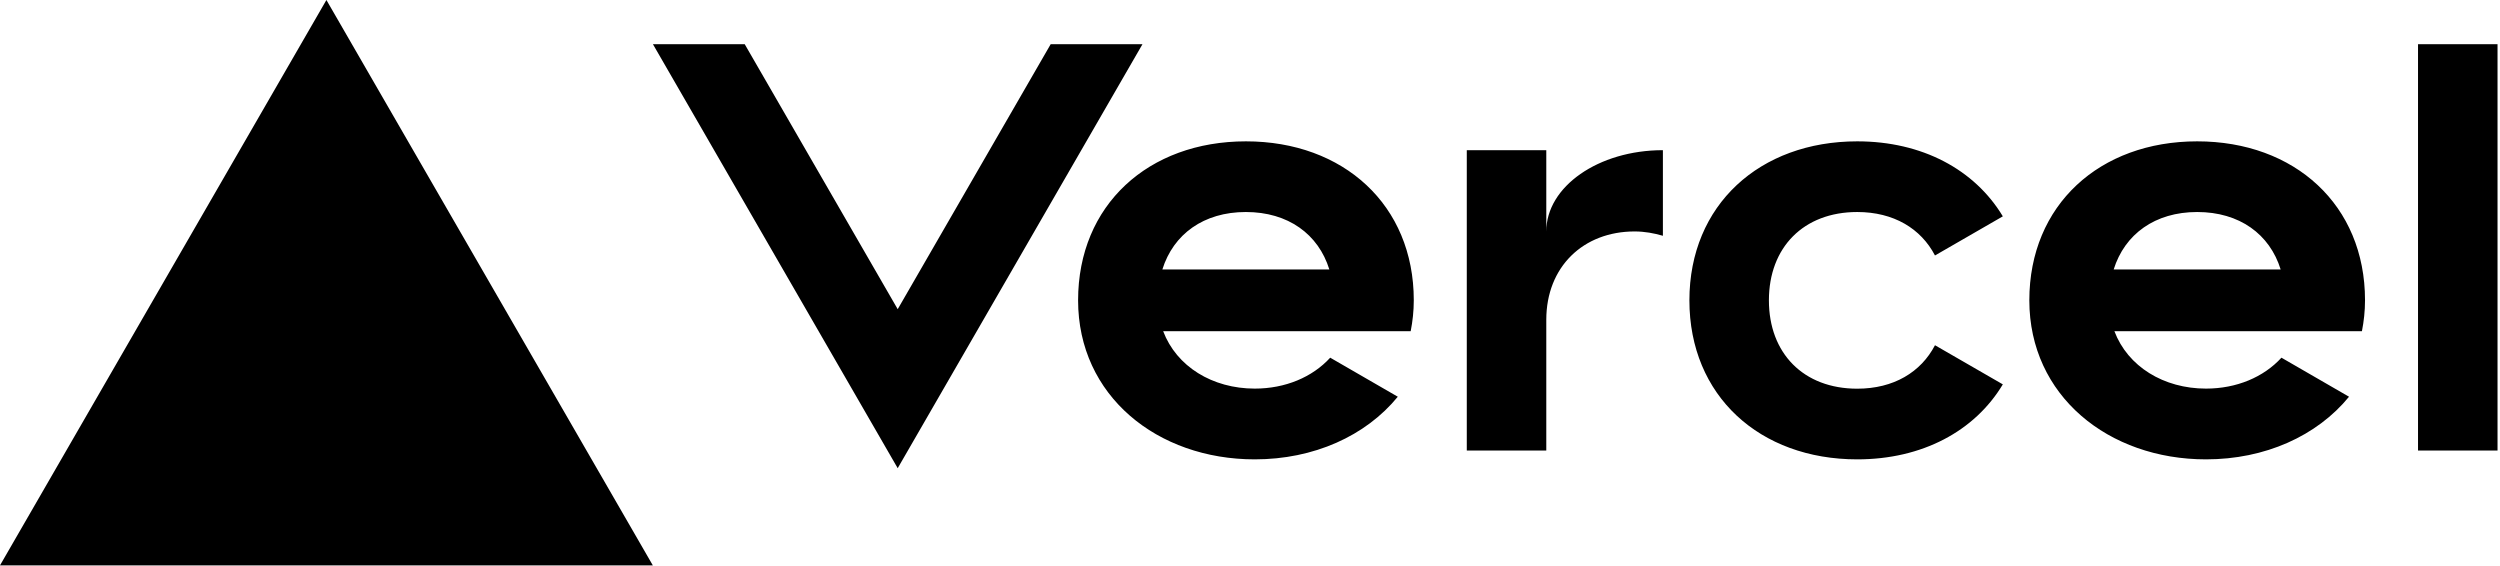
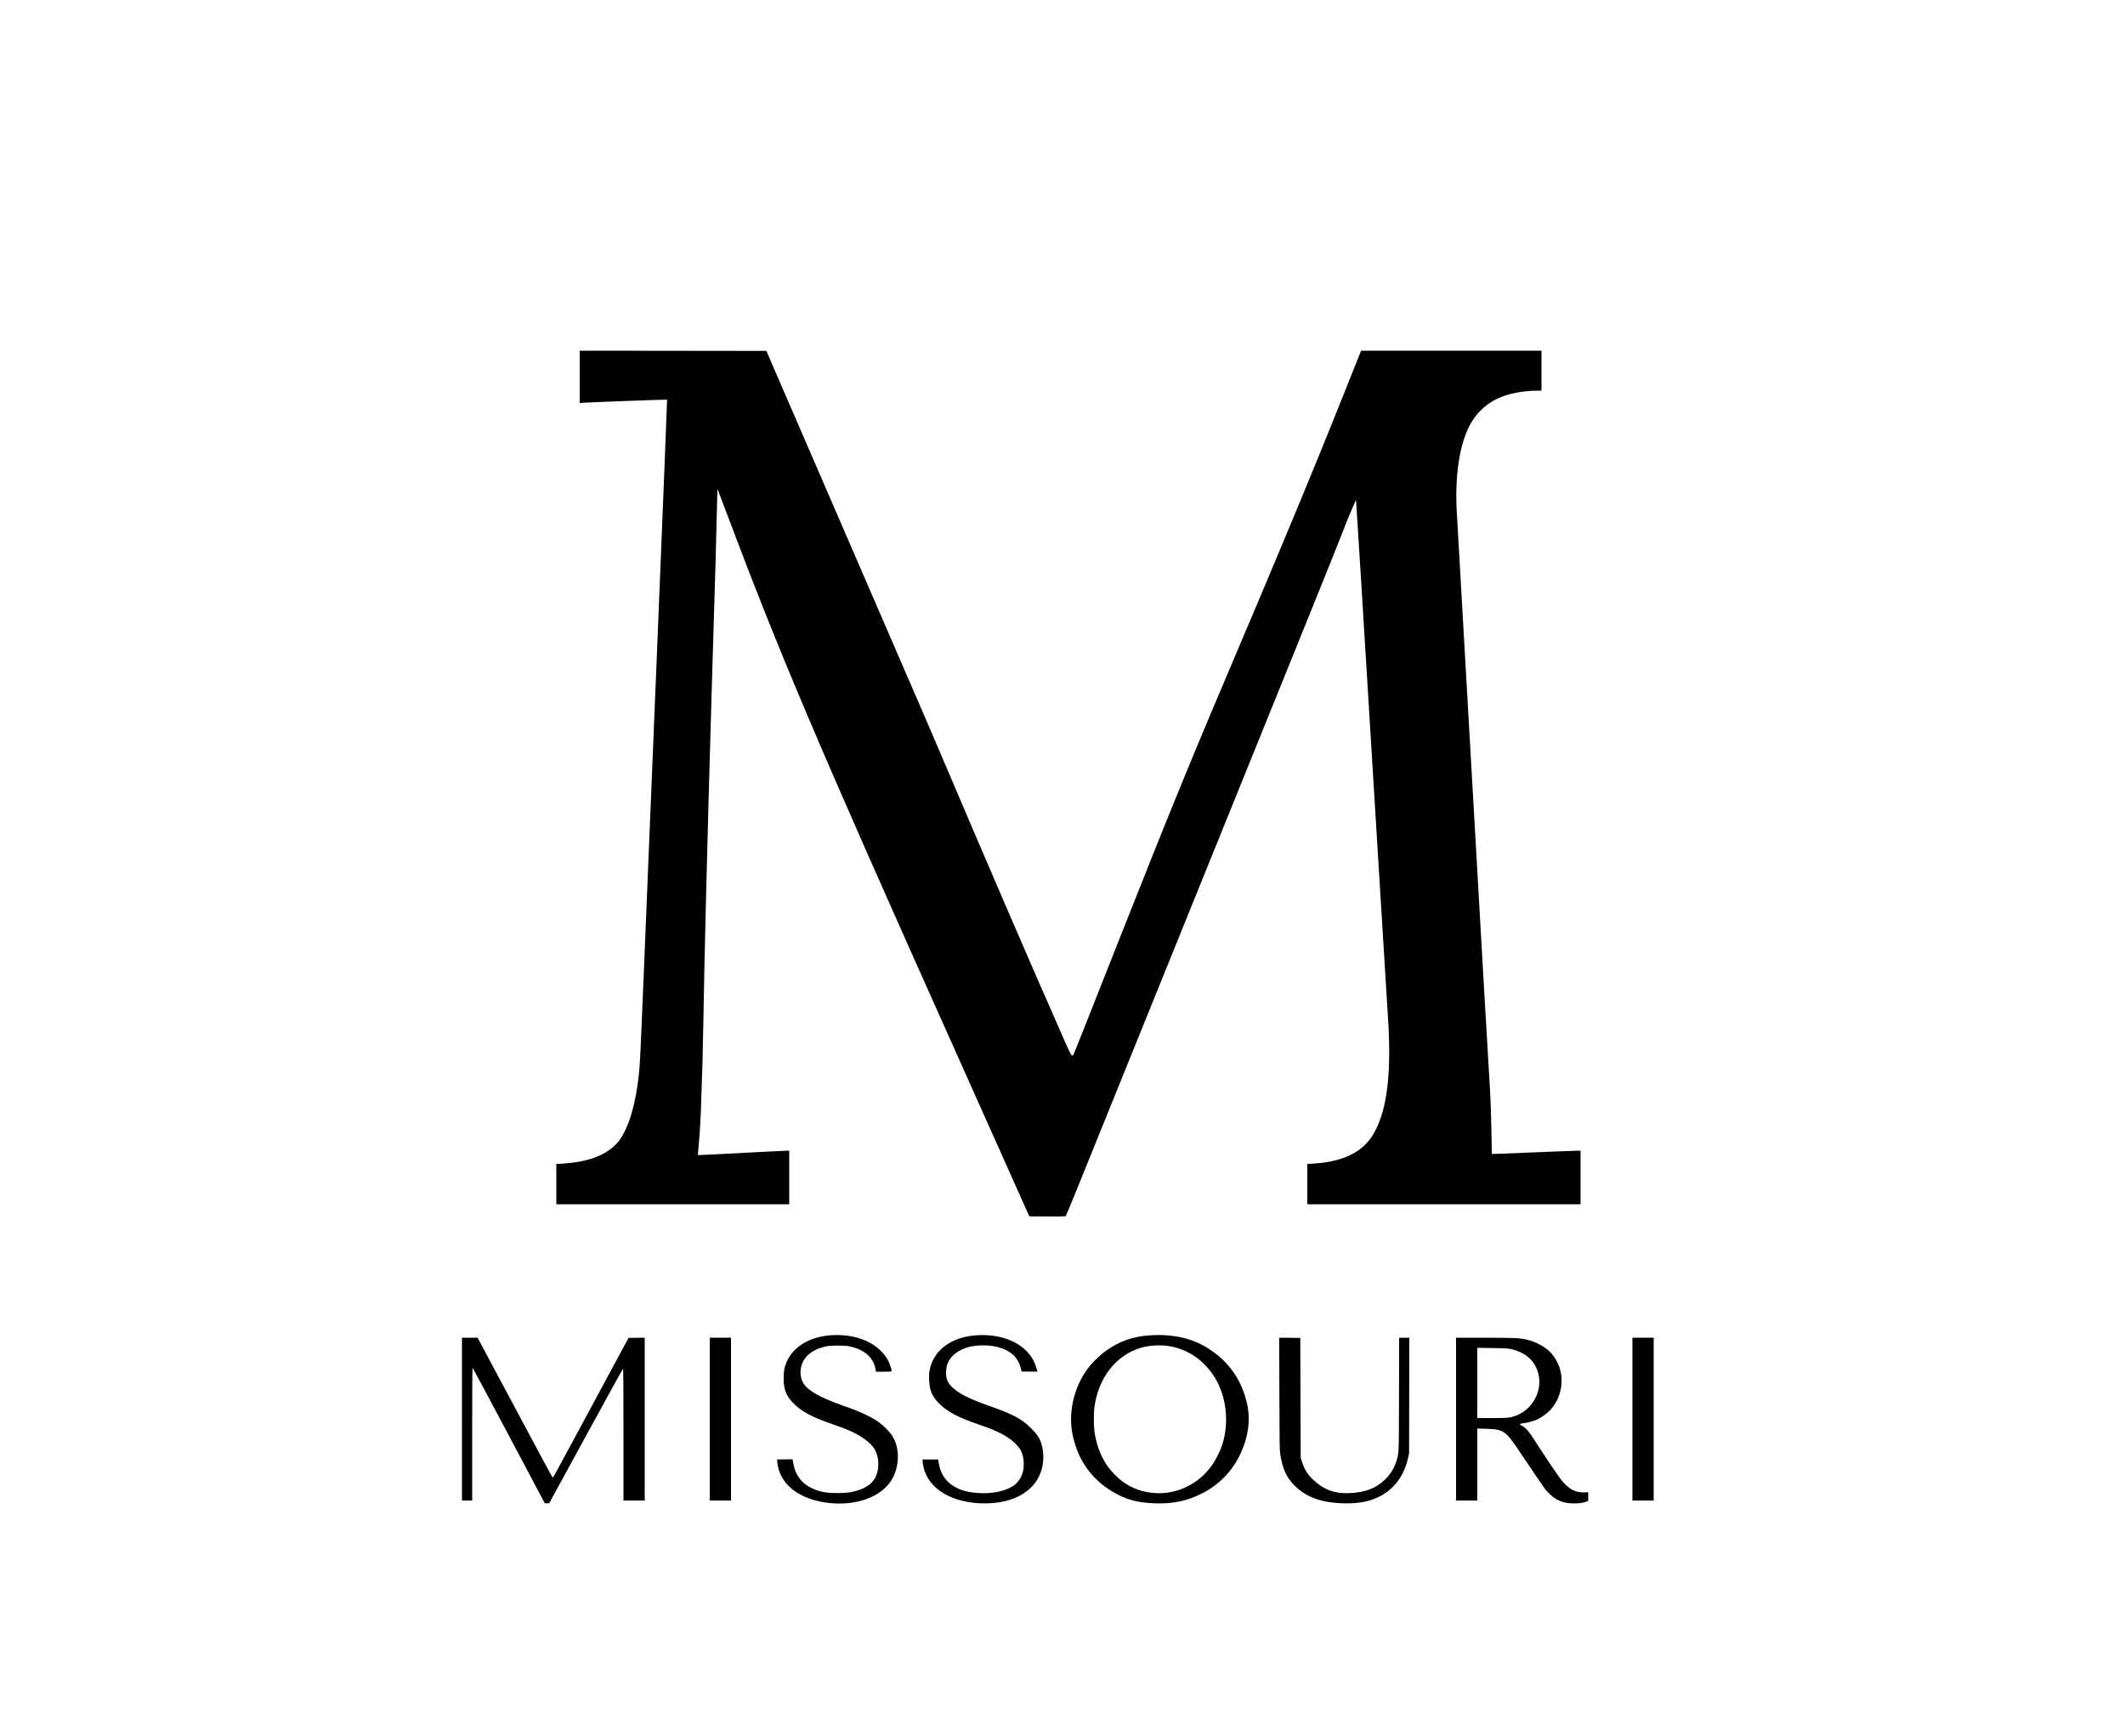
- <svg xmlns="http://www.w3.org/2000/svg" width="283" height="64" viewBox="0 0 283 64" fill="none">
-   <path d="M141.04 16c-11.04 0-19 7.2-19 18s8.96 18 20 18c6.67 0 12.55-2.64 16.19-7.09l-7.65-4.42c-2.02 2.21-5.09 3.5-8.54 3.5-4.79 0-8.86-2.5-10.37-6.5h28.02c.22-1.12.35-2.28.35-3.5 0-10.79-7.96-17.99-19-17.99zm-9.46 14.5c1.25-3.99 4.67-6.5 9.45-6.5 4.79 0 8.21 2.51 9.45 6.5h-18.9zM248.72 16c-11.04 0-19 7.2-19 18s8.96 18 20 18c6.67 0 12.55-2.64 16.19-7.09l-7.65-4.42c-2.02 2.21-5.09 3.5-8.54 3.5-4.79 0-8.86-2.5-10.37-6.5h28.02c.22-1.12.35-2.28.35-3.5 0-10.79-7.96-17.99-19-17.99zm-9.45 14.5c1.25-3.99 4.67-6.5 9.45-6.5 4.79 0 8.21 2.51 9.45 6.5h-18.9zM200.24 34c0 6 3.92 10 10 10 4.12 0 7.21-1.87 8.8-4.92l7.68 4.43c-3.18 5.3-9.14 8.49-16.48 8.49-11.05 0-19-7.2-19-18s7.96-18 19-18c7.34 0 13.29 3.19 16.48 8.49l-7.68 4.43c-1.59-3.05-4.68-4.92-8.8-4.92-6.07 0-10 4-10 10zm82.48-29v46h-9V5h9zM36.95 0L73.9 64H0L36.95 0zm92.38 5l-27.71 48L73.91 5H84.3l17.32 30 17.32-30h10.39zm58.91 12v9.69c-1-.29-2.06-.49-3.2-.49-5.81 0-10 4-10 10V51h-9V17h9v9.2c0-5.08 5.91-9.2 13.2-9.2z" fill="#000" />
+ <svg xmlns="http://www.w3.org/2000/svg" version="1.0" width="5000pt" height="4084pt" viewBox="0 0 5000 4084" preserveAspectRatio="xMidYMid meet">
+   <g transform="translate(0,4084) scale(0.1,-0.1)" fill="#000000" stroke="none">
+     <path d="M13640 31974 l0 -616 68 6 c131 11 1981 80 1988 74 3 -4 -98 -2539 -225 -5635 -128 -3095 -270 -6555 -316 -7688 -86 -2099 -95 -2281 -121 -2535 -72 -706 -237 -1263 -463 -1569 -188 -253 -529 -431 -971 -505 -111 -19 -381 -46 -457 -46 l-53 0 0 -475 0 -475 2740 0 2740 0 0 630 0 630 -42 0 c-24 0 -218 -9 -433 -20 -1242 -66 -1670 -87 -1673 -85 -2 2 6 104 17 227 33 354 50 676 66 1213 9 275 20 624 25 775 5 151 14 574 20 940 24 1485 91 4163 185 7400 35 1198 93 3143 105 3510 5 168 14 521 20 785 5 264 13 558 16 653 l6 173 193 -513 c1257 -3346 2175 -5507 5265 -12403 296 -660 804 -1796 1130 -2525 326 -729 628 -1404 671 -1500 l78 -175 423 -2 c233 -2 428 1 433 5 6 4 131 304 277 667 239 590 688 1700 2081 5140 234 578 689 1703 1012 2500 820 2025 1290 3187 2247 5550 457 1128 870 2156 918 2285 49 129 116 298 150 375 34 77 80 184 103 237 22 54 42 96 44 94 3 -3 132 -2090 558 -9041 96 -1573 184 -2997 195 -3165 80 -1246 -16 -2086 -300 -2628 -76 -145 -137 -230 -235 -327 -269 -270 -682 -419 -1247 -451 l-118 -7 0 -473 0 -474 3215 0 3215 0 0 630 0 630 -60 0 c-53 0 -1040 -39 -1774 -70 -137 -6 -250 -9 -252 -8 -1 2 -5 167 -9 368 -8 511 -23 959 -40 1205 -8 116 -71 1189 -140 2385 -402 6995 -626 10921 -640 11187 -41 812 63 1512 291 1967 197 391 527 652 969 766 202 52 426 80 641 80 l94 0 0 470 0 470 -2122 0 -2123 -1 -348 -872 c-360 -902 -429 -1073 -812 -2007 -420 -1025 -1052 -2535 -1580 -3775 -1238 -2908 -1727 -4101 -2949 -7192 -836 -2116 -1066 -2695 -1078 -2716 -6 -12 -18 -17 -34 -15 -23 3 -43 43 -215 433 -712 1610 -1843 4230 -2869 6645 -111 261 -243 572 -295 690 -230 530 -3601 8314 -3733 8620 l-79 185 -2197 3 -2196 2 0 -616z" />
+     <path d="M19557 9428 c-589 -39 -1011 -348 -1104 -807 -9 -46 -15 -129 -15 -211 0 -245 59 -402 211 -562 197 -209 436 -339 941 -513 474 -163 709 -287 890 -466 60 -60 87 -96 119 -160 103 -211 89 -498 -36 -681 -95 -142 -273 -238 -537 -290 -145 -29 -465 -31 -620 -4 -265 45 -488 171 -605 341 -79 114 -117 216 -146 398 l-6 37 -182 -2 -182 -3 3 -55 c2 -30 10 -83 18 -117 103 -458 533 -768 1174 -848 684 -84 1303 155 1528 590 177 342 154 782 -54 1042 -103 128 -213 227 -353 318 -124 80 -405 210 -606 280 -604 209 -872 342 -1038 511 -90 92 -138 255 -117 400 38 277 246 464 601 541 119 25 429 25 547 0 349 -77 550 -248 609 -521 l17 -76 183 0 c213 0 199 -11 157 122 -45 141 -103 237 -218 357 -262 272 -695 411 -1179 379z" />
+     <path d="M22983 9428 c-606 -38 -1032 -360 -1114 -844 -17 -105 -7 -329 21 -424 39 -136 93 -224 205 -336 198 -199 443 -328 950 -501 443 -151 679 -276 855 -453 129 -129 176 -238 187 -435 14 -251 -86 -458 -272 -567 -210 -122 -500 -175 -825 -150 -179 14 -306 42 -429 95 -269 117 -425 317 -473 608 l-14 84 -184 0 -184 0 3 -50 c3 -60 23 -149 50 -228 153 -444 666 -734 1336 -754 811 -24 1369 343 1445 951 23 176 0 370 -59 516 -42 102 -95 175 -221 301 -216 217 -429 330 -985 525 -466 163 -730 297 -881 448 -96 96 -134 192 -134 338 0 212 91 370 282 492 156 99 350 146 603 146 329 0 605 -105 753 -285 52 -64 101 -168 122 -260 l17 -70 186 -3 c103 -1 187 -1 187 2 0 2 -11 43 -26 92 -145 502 -704 806 -1401 762z" />
+     <path d="M27100 9429 c-432 -23 -759 -136 -1099 -382 -100 -72 -270 -233 -351 -332 -272 -334 -431 -760 -447 -1196 -9 -236 23 -446 107 -699 147 -449 444 -818 860 -1068 315 -190 592 -266 1015 -279 426 -13 757 59 1116 243 399 204 714 538 901 956 175 392 223 772 142 1138 -135 613 -489 1081 -1044 1383 -332 180 -738 260 -1200 236z m420 -259 c141 -23 272 -65 407 -130 293 -140 559 -405 717 -714 225 -440 268 -993 115 -1475 -40 -125 -141 -333 -217 -446 -308 -461 -828 -725 -1362 -690 -280 18 -504 94 -735 248 -117 78 -311 272 -391 392 -165 244 -265 518 -305 835 -15 123 -15 419 0 535 92 698 506 1232 1091 1407 199 59 467 74 680 38z" />
+     <path d="M10870 7455 l0 -1915 120 0 120 0 0 1561 c0 1131 3 1560 11 1557 6 -2 390 -719 854 -1593 l843 -1590 52 0 52 0 862 1579 c475 869 868 1582 874 1584 9 3 12 -379 12 -1547 l0 -1551 250 0 250 0 0 1915 0 1915 -191 -2 -190 -3 -588 -1090 c-1111 -2062 -1183 -2195 -1194 -2195 -11 0 -213 374 -1360 2523 l-410 767 -183 0 -184 0 0 -1915z" />
+     <path d="M16700 7455 l0 -1915 250 0 250 0 0 1915 0 1915 -250 0 -250 0 0 -1915z" />
+     <path d="M30103 8058 c3 -1177 5 -1325 20 -1426 52 -340 148 -551 337 -741 226 -228 522 -359 900 -400 366 -40 681 -16 925 69 445 156 737 495 846 980 l24 105 3 1363 2 1362 -119 0 -120 0 -3 -1337 c-4 -1479 0 -1380 -69 -1587 -56 -170 -140 -299 -278 -429 -210 -198 -460 -289 -832 -304 -338 -13 -592 81 -838 313 -139 130 -213 252 -274 449 l-22 70 -5 1410 -5 1410 -248 3 -248 2 4 -1312z" />
+     <path d="M34260 7455 l0 -1915 250 0 250 0 0 846 0 847 208 -6 c413 -11 457 -42 801 -557 267 -399 535 -793 578 -850 53 -70 163 -178 220 -216 132 -88 247 -124 419 -131 139 -6 265 8 337 39 l47 20 0 102 0 101 -89 -3 c-114 -5 -182 10 -283 60 -94 47 -200 145 -289 268 -98 134 -353 511 -464 685 -261 410 -329 496 -429 550 -31 17 -56 35 -56 41 0 7 27 14 63 18 92 10 259 53 335 87 92 42 219 128 290 198 286 282 376 737 218 1103 -92 213 -234 363 -447 473 -165 85 -315 126 -529 145 -63 5 -411 10 -772 10 l-658 0 0 -1915z m1295 1647 c299 -66 512 -233 610 -479 168 -417 -58 -918 -487 -1083 -144 -56 -186 -60 -569 -60 l-349 0 0 826 0 826 353 -5 c303 -4 364 -8 442 -25z" />
+     <path d="M38410 7455 l0 -1915 250 0 250 0 0 1915 0 1915 -250 0 -250 0 0 -1915z" />
+   </g>
</svg>
